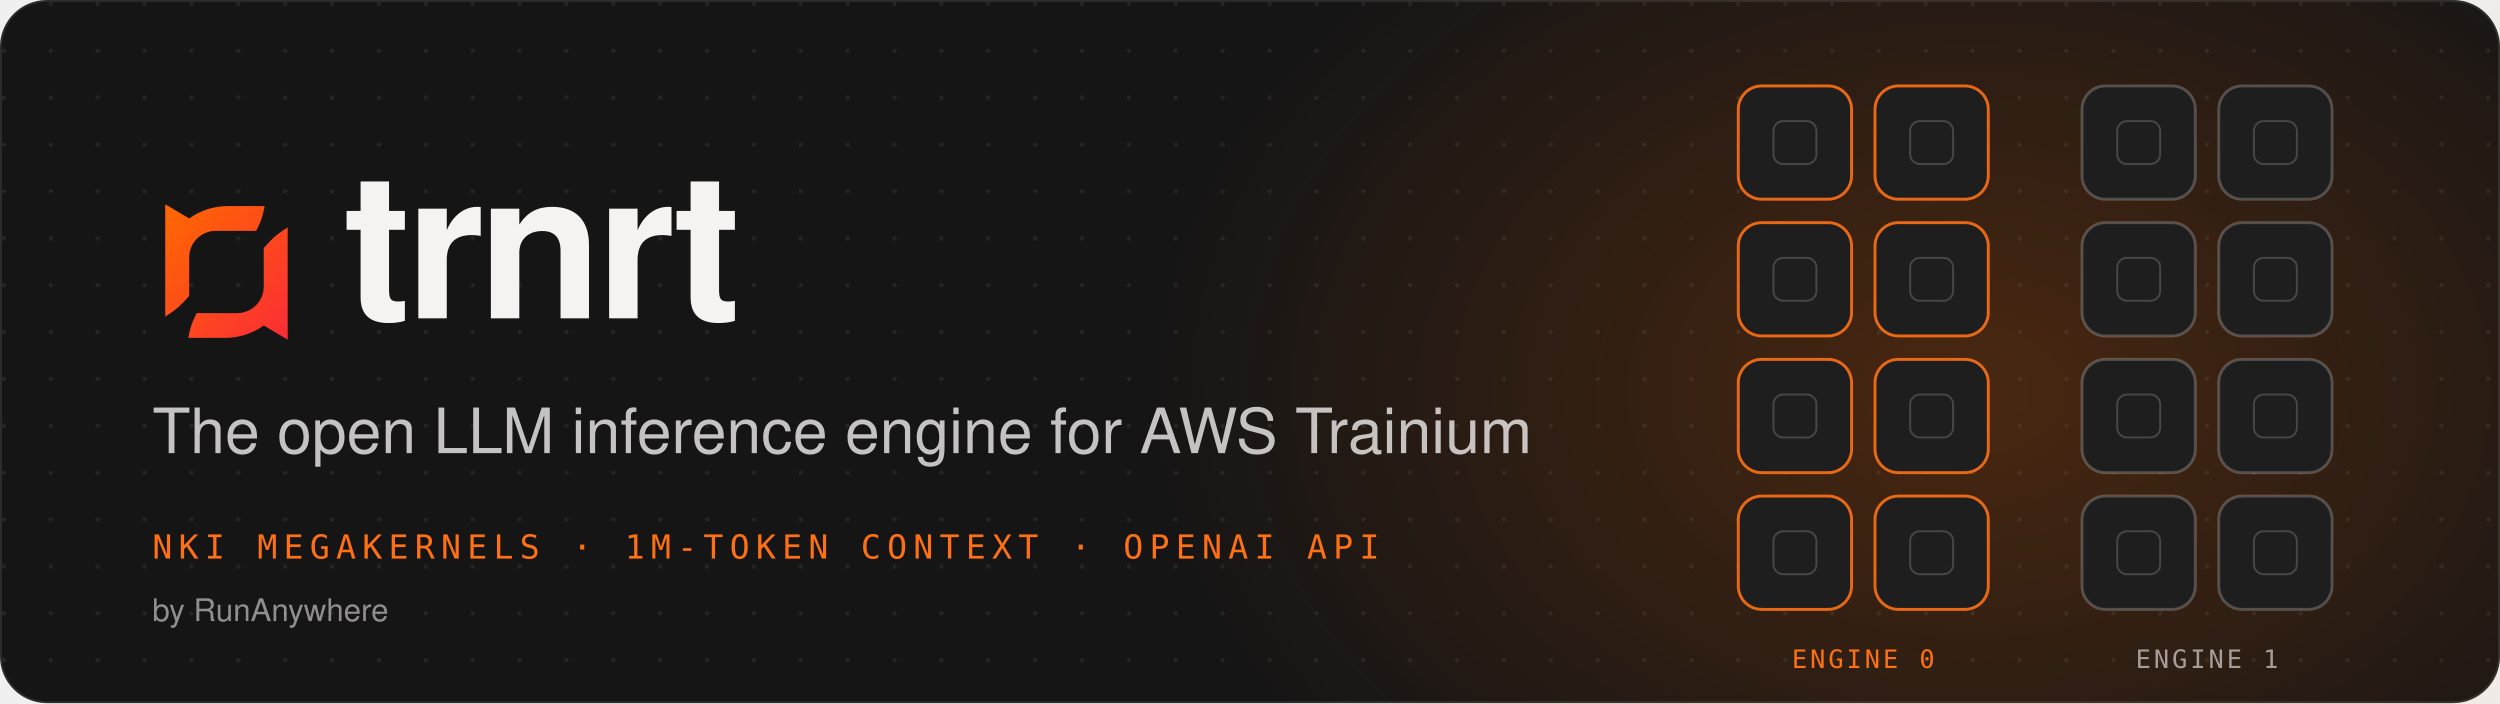
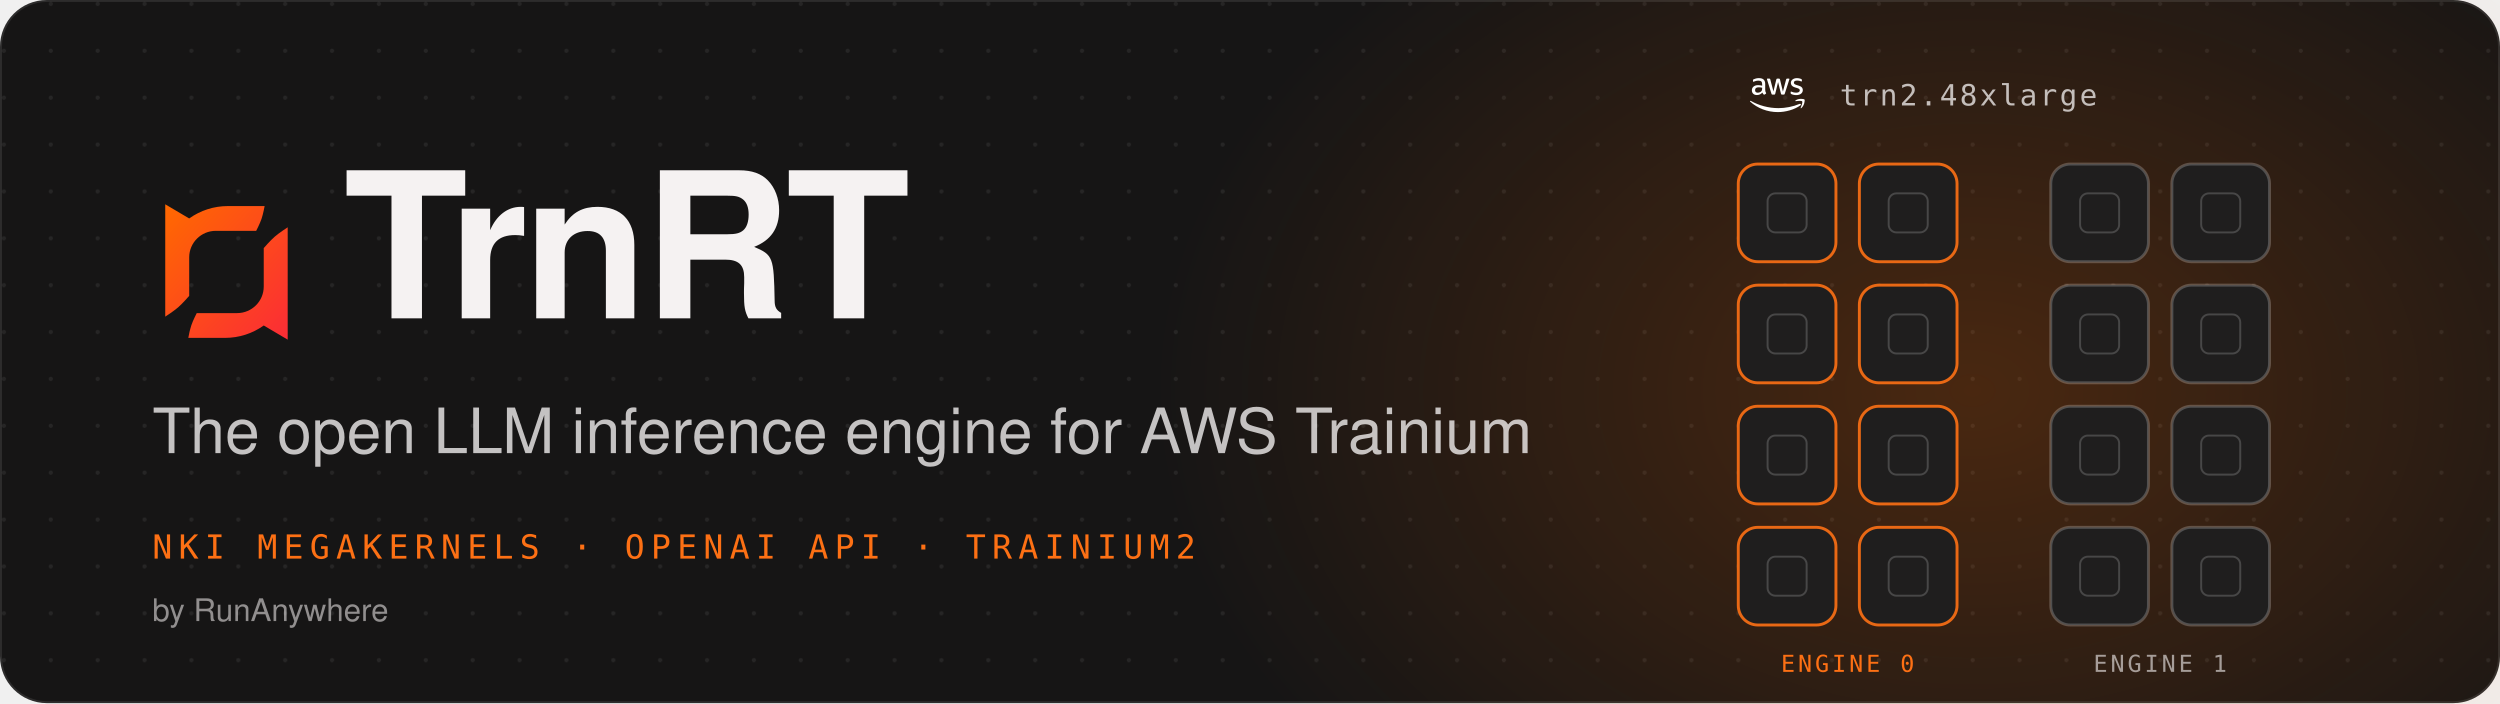
<svg xmlns="http://www.w3.org/2000/svg" width="1280" height="360" viewBox="0 0 1280 360" role="img" aria-labelledby="title desc">
  <defs>
    <linearGradient id="ra" x1="6" y1="6" x2="38.835" y2="35.708" gradientUnits="userSpaceOnUse">
      <stop stop-color="#FF6900" />
      <stop offset="1" stop-color="#FB2C36" />
    </linearGradient>
    <radialGradient id="glow" cx="0.5" cy="0.5" r="0.5">
      <stop offset="0" stop-color="#ff6900" stop-opacity="0.22" />
      <stop offset="1" stop-color="#ff6900" stop-opacity="0" />
    </radialGradient>
    <pattern id="dots" width="24" height="24" patternUnits="userSpaceOnUse">
      <circle cx="2" cy="2" r="1.1" fill="#ffffff" fill-opacity="0.07" />
    </pattern>
  </defs>
  <rect width="1280" height="360" rx="24" fill="#161515" />
  <rect width="1280" height="360" rx="24" fill="url(#dots)" />
  <ellipse cx="1010" cy="200" rx="420" ry="300" fill="url(#glow)" />
  <rect x="0.5" y="0.5" width="1279" height="359" rx="23.5" fill="none" stroke="#ffffff" stroke-opacity="0.1" />
  <g transform="translate(72 92) scale(2.1)">
    <path d="M35.857 39L30.016 35.549C27.272 37.513 23.98 38.569 20.603 38.569H11.625C11.627 38.56 11.977 36.628 12.383 35.441C12.784 34.264 13.68 32.531 13.681 32.529H23.525C27.11 32.529 30.016 29.632 30.016 26.059V16.677C30.016 16.677 31.57 14.869 32.72 13.873C33.859 12.886 35.848 11.613 35.857 11.608V39Z" fill="url(#ra)" />
    <path d="M11.842 9.451C14.585 7.488 17.877 6.431 21.254 6.431H30.232C30.23 6.44 29.88 8.372 29.475 9.559C29.073 10.737 28.177 12.471 28.177 12.471H18.332C14.748 12.471 11.842 15.368 11.842 18.941V28.323C11.842 28.323 10.287 30.131 9.137 31.128C7.998 32.115 6.009 33.387 6 33.392V6L11.842 9.451Z" fill="url(#ra)" />
  </g>
-   <text x="176" y="163" font-family="'IBM Plex Sans', -apple-system, BlinkMacSystemFont, 'Segoe UI', Helvetica, Arial, sans-serif" font-size="104" font-weight="600" letter-spacing="-3" fill="#f5f2f2">trnrt</text>
+   <text x="176" y="163" font-family="'IBM Plex Sans', -apple-system, BlinkMacSystemFont, 'Segoe UI', Helvetica, Arial, sans-serif" font-size="104" font-weight="600" letter-spacing="-2" fill="#f5f2f2">TrnRT</text>
  <text x="78" y="232" font-family="'IBM Plex Sans', -apple-system, BlinkMacSystemFont, 'Segoe UI', Helvetica, Arial, sans-serif" font-size="32" font-weight="400" fill="#f5f2f2" fill-opacity="0.78">The open LLM inference engine for AWS Trainium</text>
-   <text x="78" y="286" font-family="'IBM Plex Mono', ui-monospace, SFMono-Regular, Menlo, Consolas, monospace" font-size="17" font-weight="500" letter-spacing="3.2" fill="#fd7014">NKI MEGAKERNELS  ·  1M-TOKEN CONTEXT  ·  OPENAI API</text>
+   <text x="78" y="286" font-family="'IBM Plex Mono', ui-monospace, SFMono-Regular, Menlo, Consolas, monospace" font-size="17" font-weight="500" letter-spacing="3.2" fill="#fd7014">NKI MEGAKERNELS  ·  OPENAI API  ·  TRAINIUM2</text>
  <text x="78" y="318" font-family="'IBM Plex Sans', -apple-system, BlinkMacSystemFont, 'Segoe UI', Helvetica, Arial, sans-serif" font-size="16" fill="#f5f2f2" fill-opacity="0.55">by RunAnywhere</text>
-   <rect x="890" y="44" width="58" height="58" rx="12" fill="#1f1e1e" stroke="#fd7014" stroke-opacity="0.9" stroke-width="1.5" />
-   <rect x="908" y="62" width="22" height="22" rx="5" fill="none" stroke="#ffffff" stroke-opacity="0.18" />
-   <rect x="890" y="114" width="58" height="58" rx="12" fill="#1f1e1e" stroke="#fd7014" stroke-opacity="0.9" stroke-width="1.5" />
-   <rect x="908" y="132" width="22" height="22" rx="5" fill="none" stroke="#ffffff" stroke-opacity="0.18" />
-   <rect x="890" y="184" width="58" height="58" rx="12" fill="#1f1e1e" stroke="#fd7014" stroke-opacity="0.9" stroke-width="1.5" />
-   <rect x="908" y="202" width="22" height="22" rx="5" fill="none" stroke="#ffffff" stroke-opacity="0.18" />
-   <rect x="890" y="254" width="58" height="58" rx="12" fill="#1f1e1e" stroke="#fd7014" stroke-opacity="0.9" stroke-width="1.5" />
-   <rect x="908" y="272" width="22" height="22" rx="5" fill="none" stroke="#ffffff" stroke-opacity="0.18" />
-   <rect x="960" y="44" width="58" height="58" rx="12" fill="#1f1e1e" stroke="#fd7014" stroke-opacity="0.9" stroke-width="1.5" />
-   <rect x="978" y="62" width="22" height="22" rx="5" fill="none" stroke="#ffffff" stroke-opacity="0.18" />
-   <rect x="960" y="114" width="58" height="58" rx="12" fill="#1f1e1e" stroke="#fd7014" stroke-opacity="0.9" stroke-width="1.5" />
-   <rect x="978" y="132" width="22" height="22" rx="5" fill="none" stroke="#ffffff" stroke-opacity="0.18" />
-   <rect x="960" y="184" width="58" height="58" rx="12" fill="#1f1e1e" stroke="#fd7014" stroke-opacity="0.9" stroke-width="1.5" />
-   <rect x="978" y="202" width="22" height="22" rx="5" fill="none" stroke="#ffffff" stroke-opacity="0.18" />
-   <rect x="960" y="254" width="58" height="58" rx="12" fill="#1f1e1e" stroke="#fd7014" stroke-opacity="0.9" stroke-width="1.5" />
-   <rect x="978" y="272" width="22" height="22" rx="5" fill="none" stroke="#ffffff" stroke-opacity="0.18" />
-   <rect x="1066" y="44" width="58" height="58" rx="12" fill="#1f1e1e" stroke="#ffffff" stroke-opacity="0.22" stroke-width="1.5" />
-   <rect x="1084" y="62" width="22" height="22" rx="5" fill="none" stroke="#ffffff" stroke-opacity="0.18" />
-   <rect x="1066" y="114" width="58" height="58" rx="12" fill="#1f1e1e" stroke="#ffffff" stroke-opacity="0.22" stroke-width="1.5" />
-   <rect x="1084" y="132" width="22" height="22" rx="5" fill="none" stroke="#ffffff" stroke-opacity="0.18" />
-   <rect x="1066" y="184" width="58" height="58" rx="12" fill="#1f1e1e" stroke="#ffffff" stroke-opacity="0.22" stroke-width="1.5" />
-   <rect x="1084" y="202" width="22" height="22" rx="5" fill="none" stroke="#ffffff" stroke-opacity="0.18" />
-   <rect x="1066" y="254" width="58" height="58" rx="12" fill="#1f1e1e" stroke="#ffffff" stroke-opacity="0.22" stroke-width="1.5" />
-   <rect x="1084" y="272" width="22" height="22" rx="5" fill="none" stroke="#ffffff" stroke-opacity="0.18" />
-   <rect x="1136" y="44" width="58" height="58" rx="12" fill="#1f1e1e" stroke="#ffffff" stroke-opacity="0.22" stroke-width="1.5" />
-   <rect x="1154" y="62" width="22" height="22" rx="5" fill="none" stroke="#ffffff" stroke-opacity="0.18" />
-   <rect x="1136" y="114" width="58" height="58" rx="12" fill="#1f1e1e" stroke="#ffffff" stroke-opacity="0.22" stroke-width="1.5" />
-   <rect x="1154" y="132" width="22" height="22" rx="5" fill="none" stroke="#ffffff" stroke-opacity="0.18" />
-   <rect x="1136" y="184" width="58" height="58" rx="12" fill="#1f1e1e" stroke="#ffffff" stroke-opacity="0.22" stroke-width="1.5" />
-   <rect x="1154" y="202" width="22" height="22" rx="5" fill="none" stroke="#ffffff" stroke-opacity="0.18" />
-   <rect x="1136" y="254" width="58" height="58" rx="12" fill="#1f1e1e" stroke="#ffffff" stroke-opacity="0.22" stroke-width="1.5" />
-   <rect x="1154" y="272" width="22" height="22" rx="5" fill="none" stroke="#ffffff" stroke-opacity="0.18" />
-   <text x="954" y="342" text-anchor="middle" font-family="'IBM Plex Mono', ui-monospace, SFMono-Regular, Menlo, Consolas, monospace" font-size="13" letter-spacing="1.5" fill="#fd7014">ENGINE 0</text>
-   <text x="1130" y="342" text-anchor="middle" font-family="'IBM Plex Mono', ui-monospace, SFMono-Regular, Menlo, Consolas, monospace" font-size="13" letter-spacing="1.5" fill="#f5f2f2" fill-opacity="0.6">ENGINE 1</text>
+   <g transform="translate(890 28) scale(1.0)">
+     <path d="M32.698,23.901 C33.059,24.37 32.298,26.3 31.957,27.164 C31.853,27.426 32.075,27.529 32.307,27.332 C33.82,26.048 34.212,23.357 33.901,22.969 C33.594,22.583 30.95,22.252 29.338,23.401 C29.089,23.578 29.132,23.822 29.407,23.79 C30.315,23.678 32.338,23.433 32.698,23.901 L32.698,23.901 Z M31.856,25.91 C32.374,25.532 31.93,24.969 31.402,25.19 C27.889,26.654 24.075,27.363 20.602,27.363 C15.459,27.363 10.475,25.974 6.446,23.668 C6.094,23.466 5.833,23.823 6.127,24.082 C9.86,27.398 14.796,29.391 20.274,29.391 C24.184,29.391 28.725,28.183 31.856,25.91 L31.856,25.91 Z M29.712,20.695 C29.214,20.695 28.727,20.642 28.253,20.534 C27.777,20.425 27.413,20.302 27.16,20.161 C27.005,20.077 26.908,19.989 26.869,19.903 C26.831,19.815 26.811,19.729 26.811,19.643 L26.811,19.174 C26.811,18.98 26.884,18.881 27.027,18.881 C27.082,18.881 27.14,18.894 27.2,18.914 C27.261,18.937 27.341,18.969 27.441,19.012 C27.761,19.153 28.108,19.26 28.485,19.336 C28.861,19.411 29.236,19.449 29.611,19.449 C30.208,19.449 30.669,19.347 30.995,19.141 C31.322,18.937 31.484,18.646 31.484,18.268 C31.484,18.008 31.399,17.793 31.227,17.619 C31.056,17.445 30.738,17.286 30.275,17.134 L28.9,16.713 C28.203,16.497 27.698,16.184 27.383,15.775 C27.068,15.363 26.911,14.916 26.911,14.428 C26.911,14.041 26.996,13.699 27.169,13.401 C27.339,13.104 27.564,12.851 27.845,12.64 C28.13,12.43 28.459,12.272 28.834,12.162 C29.208,12.055 29.606,12 30.026,12 C30.236,12 30.449,12.014 30.666,12.041 C30.881,12.067 31.085,12.103 31.278,12.146 C31.471,12.191 31.651,12.239 31.816,12.292 C31.982,12.347 32.114,12.401 32.215,12.454 C32.346,12.529 32.439,12.605 32.496,12.681 C32.551,12.756 32.579,12.858 32.579,12.989 L32.579,13.425 C32.579,13.62 32.507,13.716 32.362,13.716 C32.285,13.716 32.165,13.68 31.998,13.604 C31.458,13.365 30.848,13.248 30.177,13.248 C29.635,13.248 29.214,13.334 28.916,13.506 C28.617,13.68 28.468,13.955 28.468,14.333 C28.468,14.591 28.562,14.81 28.751,14.988 C28.939,15.166 29.286,15.336 29.795,15.499 L31.137,15.921 C31.822,16.135 32.311,16.433 32.603,16.809 C32.897,17.188 33.044,17.619 33.044,18.104 C33.044,18.505 32.961,18.864 32.794,19.182 C32.628,19.501 32.399,19.772 32.105,19.999 C31.813,20.226 31.463,20.398 31.054,20.517 C30.644,20.637 30.197,20.695 29.712,20.695 L29.712,20.695 Z M17.547,20.451 C17.381,20.451 17.26,20.424 17.182,20.364 C17.104,20.303 17.038,20.183 16.983,19.999 L14.761,12.842 C14.708,12.658 14.679,12.535 14.679,12.471 C14.679,12.32 14.757,12.244 14.912,12.244 L15.839,12.244 C16.016,12.244 16.14,12.274 16.213,12.334 C16.284,12.392 16.347,12.512 16.402,12.698 L17.993,18.818 L19.47,12.698 C19.514,12.512 19.574,12.392 19.651,12.334 C19.728,12.274 19.855,12.244 20.031,12.244 L20.796,12.244 C20.971,12.244 21.098,12.274 21.176,12.334 C21.253,12.392 21.314,12.512 21.358,12.698 L22.851,18.899 L24.491,12.698 C24.546,12.512 24.609,12.392 24.681,12.334 C24.754,12.274 24.877,12.244 25.054,12.244 L25.932,12.244 C26.088,12.244 26.165,12.32 26.165,12.471 C26.165,12.512 26.158,12.562 26.149,12.615 C26.136,12.671 26.116,12.746 26.081,12.842 L23.795,19.999 C23.74,20.183 23.673,20.303 23.595,20.364 C23.518,20.424 23.396,20.451 23.231,20.451 L22.418,20.451 C22.242,20.451 22.115,20.421 22.038,20.357 C21.961,20.292 21.9,20.166 21.856,19.984 L20.38,14.024 L18.923,19.984 C18.879,20.166 18.817,20.292 18.74,20.357 C18.662,20.421 18.536,20.451 18.359,20.451 L17.547,20.451 Z M9.939,19.449 C10.25,19.449 10.575,19.392 10.918,19.279 C11.26,19.165 11.558,18.969 11.812,18.687 C11.968,18.515 12.074,18.318 12.136,18.096 C12.196,17.876 12.225,17.609 12.225,17.295 L12.225,16.907 C11.951,16.842 11.661,16.791 11.356,16.753 C11.052,16.716 10.757,16.696 10.469,16.696 C9.84,16.696 9.369,16.82 9.061,17.069 C8.752,17.317 8.596,17.672 8.596,18.139 C8.596,18.57 8.713,18.895 8.945,19.117 C9.177,19.339 9.509,19.449 9.939,19.449 L9.939,19.449 Z M13.785,18.041 C13.785,18.386 13.82,18.66 13.892,18.866 C13.965,19.072 14.067,19.294 14.199,19.53 C14.243,19.606 14.265,19.676 14.265,19.739 C14.265,19.838 14.204,19.93 14.083,20.015 L13.486,20.405 C13.398,20.458 13.315,20.486 13.238,20.486 C13.137,20.486 13.044,20.443 12.956,20.357 C12.822,20.226 12.71,20.084 12.617,19.927 C12.521,19.771 12.425,19.588 12.326,19.383 C11.585,20.236 10.658,20.663 9.542,20.663 C8.746,20.663 8.116,20.443 7.651,19.999 C7.188,19.557 6.956,18.963 6.956,18.219 C6.956,17.432 7.243,16.796 7.819,16.316 C8.392,15.836 9.167,15.595 10.138,15.595 C10.459,15.595 10.793,15.62 11.141,15.668 C11.488,15.716 11.851,15.785 12.225,15.871 L12.225,15.192 C12.225,14.49 12.078,13.996 11.779,13.709 C11.481,13.423 10.968,13.281 10.239,13.281 C9.906,13.281 9.566,13.32 9.218,13.401 C8.871,13.482 8.53,13.587 8.199,13.716 C8.044,13.781 7.933,13.822 7.868,13.838 C7.802,13.854 7.752,13.862 7.719,13.862 C7.587,13.862 7.519,13.766 7.519,13.57 L7.519,13.118 C7.519,12.966 7.543,12.858 7.587,12.795 C7.631,12.729 7.719,12.664 7.852,12.6 C8.183,12.437 8.581,12.297 9.044,12.179 C9.509,12.06 10,12 10.52,12 C11.646,12 12.472,12.253 12.997,12.753 C13.521,13.255 13.785,14.013 13.785,15.028 L13.785,18.041 Z" fill="#ffffff" />
+   </g>
+   <text x="942" y="54" font-family="'IBM Plex Mono', ui-monospace, SFMono-Regular, Menlo, Consolas, monospace" font-size="15" letter-spacing="1.2" fill="#f5f2f2" fill-opacity="0.75">trn2.48xlarge</text>
+   <rect x="890" y="84" width="50" height="50" rx="10" fill="#1f1e1e" stroke="#fd7014" stroke-opacity="0.9" stroke-width="1.5" />
+   <rect x="905" y="99" width="20" height="20" rx="4" fill="none" stroke="#ffffff" stroke-opacity="0.18" />
+   <rect x="890" y="146" width="50" height="50" rx="10" fill="#1f1e1e" stroke="#fd7014" stroke-opacity="0.9" stroke-width="1.5" />
+   <rect x="905" y="161" width="20" height="20" rx="4" fill="none" stroke="#ffffff" stroke-opacity="0.18" />
+   <rect x="890" y="208" width="50" height="50" rx="10" fill="#1f1e1e" stroke="#fd7014" stroke-opacity="0.9" stroke-width="1.5" />
+   <rect x="905" y="223" width="20" height="20" rx="4" fill="none" stroke="#ffffff" stroke-opacity="0.18" />
+   <rect x="890" y="270" width="50" height="50" rx="10" fill="#1f1e1e" stroke="#fd7014" stroke-opacity="0.9" stroke-width="1.5" />
+   <rect x="905" y="285" width="20" height="20" rx="4" fill="none" stroke="#ffffff" stroke-opacity="0.18" />
+   <rect x="952" y="84" width="50" height="50" rx="10" fill="#1f1e1e" stroke="#fd7014" stroke-opacity="0.9" stroke-width="1.5" />
+   <rect x="967" y="99" width="20" height="20" rx="4" fill="none" stroke="#ffffff" stroke-opacity="0.18" />
+   <rect x="952" y="146" width="50" height="50" rx="10" fill="#1f1e1e" stroke="#fd7014" stroke-opacity="0.9" stroke-width="1.5" />
+   <rect x="967" y="161" width="20" height="20" rx="4" fill="none" stroke="#ffffff" stroke-opacity="0.18" />
+   <rect x="952" y="208" width="50" height="50" rx="10" fill="#1f1e1e" stroke="#fd7014" stroke-opacity="0.9" stroke-width="1.5" />
+   <rect x="967" y="223" width="20" height="20" rx="4" fill="none" stroke="#ffffff" stroke-opacity="0.18" />
+   <rect x="952" y="270" width="50" height="50" rx="10" fill="#1f1e1e" stroke="#fd7014" stroke-opacity="0.9" stroke-width="1.5" />
+   <rect x="967" y="285" width="20" height="20" rx="4" fill="none" stroke="#ffffff" stroke-opacity="0.18" />
+   <rect x="1050" y="84" width="50" height="50" rx="10" fill="#1f1e1e" stroke="#ffffff" stroke-opacity="0.22" stroke-width="1.5" />
+   <rect x="1065" y="99" width="20" height="20" rx="4" fill="none" stroke="#ffffff" stroke-opacity="0.18" />
+   <rect x="1050" y="146" width="50" height="50" rx="10" fill="#1f1e1e" stroke="#ffffff" stroke-opacity="0.22" stroke-width="1.5" />
+   <rect x="1065" y="161" width="20" height="20" rx="4" fill="none" stroke="#ffffff" stroke-opacity="0.18" />
+   <rect x="1050" y="208" width="50" height="50" rx="10" fill="#1f1e1e" stroke="#ffffff" stroke-opacity="0.22" stroke-width="1.5" />
+   <rect x="1065" y="223" width="20" height="20" rx="4" fill="none" stroke="#ffffff" stroke-opacity="0.18" />
+   <rect x="1050" y="270" width="50" height="50" rx="10" fill="#1f1e1e" stroke="#ffffff" stroke-opacity="0.22" stroke-width="1.5" />
+   <rect x="1065" y="285" width="20" height="20" rx="4" fill="none" stroke="#ffffff" stroke-opacity="0.18" />
+   <rect x="1112" y="84" width="50" height="50" rx="10" fill="#1f1e1e" stroke="#ffffff" stroke-opacity="0.22" stroke-width="1.5" />
+   <rect x="1127" y="99" width="20" height="20" rx="4" fill="none" stroke="#ffffff" stroke-opacity="0.18" />
+   <rect x="1112" y="146" width="50" height="50" rx="10" fill="#1f1e1e" stroke="#ffffff" stroke-opacity="0.22" stroke-width="1.5" />
+   <rect x="1127" y="161" width="20" height="20" rx="4" fill="none" stroke="#ffffff" stroke-opacity="0.18" />
+   <rect x="1112" y="208" width="50" height="50" rx="10" fill="#1f1e1e" stroke="#ffffff" stroke-opacity="0.22" stroke-width="1.5" />
+   <rect x="1127" y="223" width="20" height="20" rx="4" fill="none" stroke="#ffffff" stroke-opacity="0.18" />
+   <rect x="1112" y="270" width="50" height="50" rx="10" fill="#1f1e1e" stroke="#ffffff" stroke-opacity="0.22" stroke-width="1.5" />
+   <rect x="1127" y="285" width="20" height="20" rx="4" fill="none" stroke="#ffffff" stroke-opacity="0.18" />
+   <text x="946" y="344" text-anchor="middle" font-family="'IBM Plex Mono', ui-monospace, SFMono-Regular, Menlo, Consolas, monospace" font-size="12" letter-spacing="1.5" fill="#fd7014">ENGINE 0</text>
+   <text x="1106" y="344" text-anchor="middle" font-family="'IBM Plex Mono', ui-monospace, SFMono-Regular, Menlo, Consolas, monospace" font-size="12" letter-spacing="1.5" fill="#f5f2f2" fill-opacity="0.6">ENGINE 1</text>
</svg>
